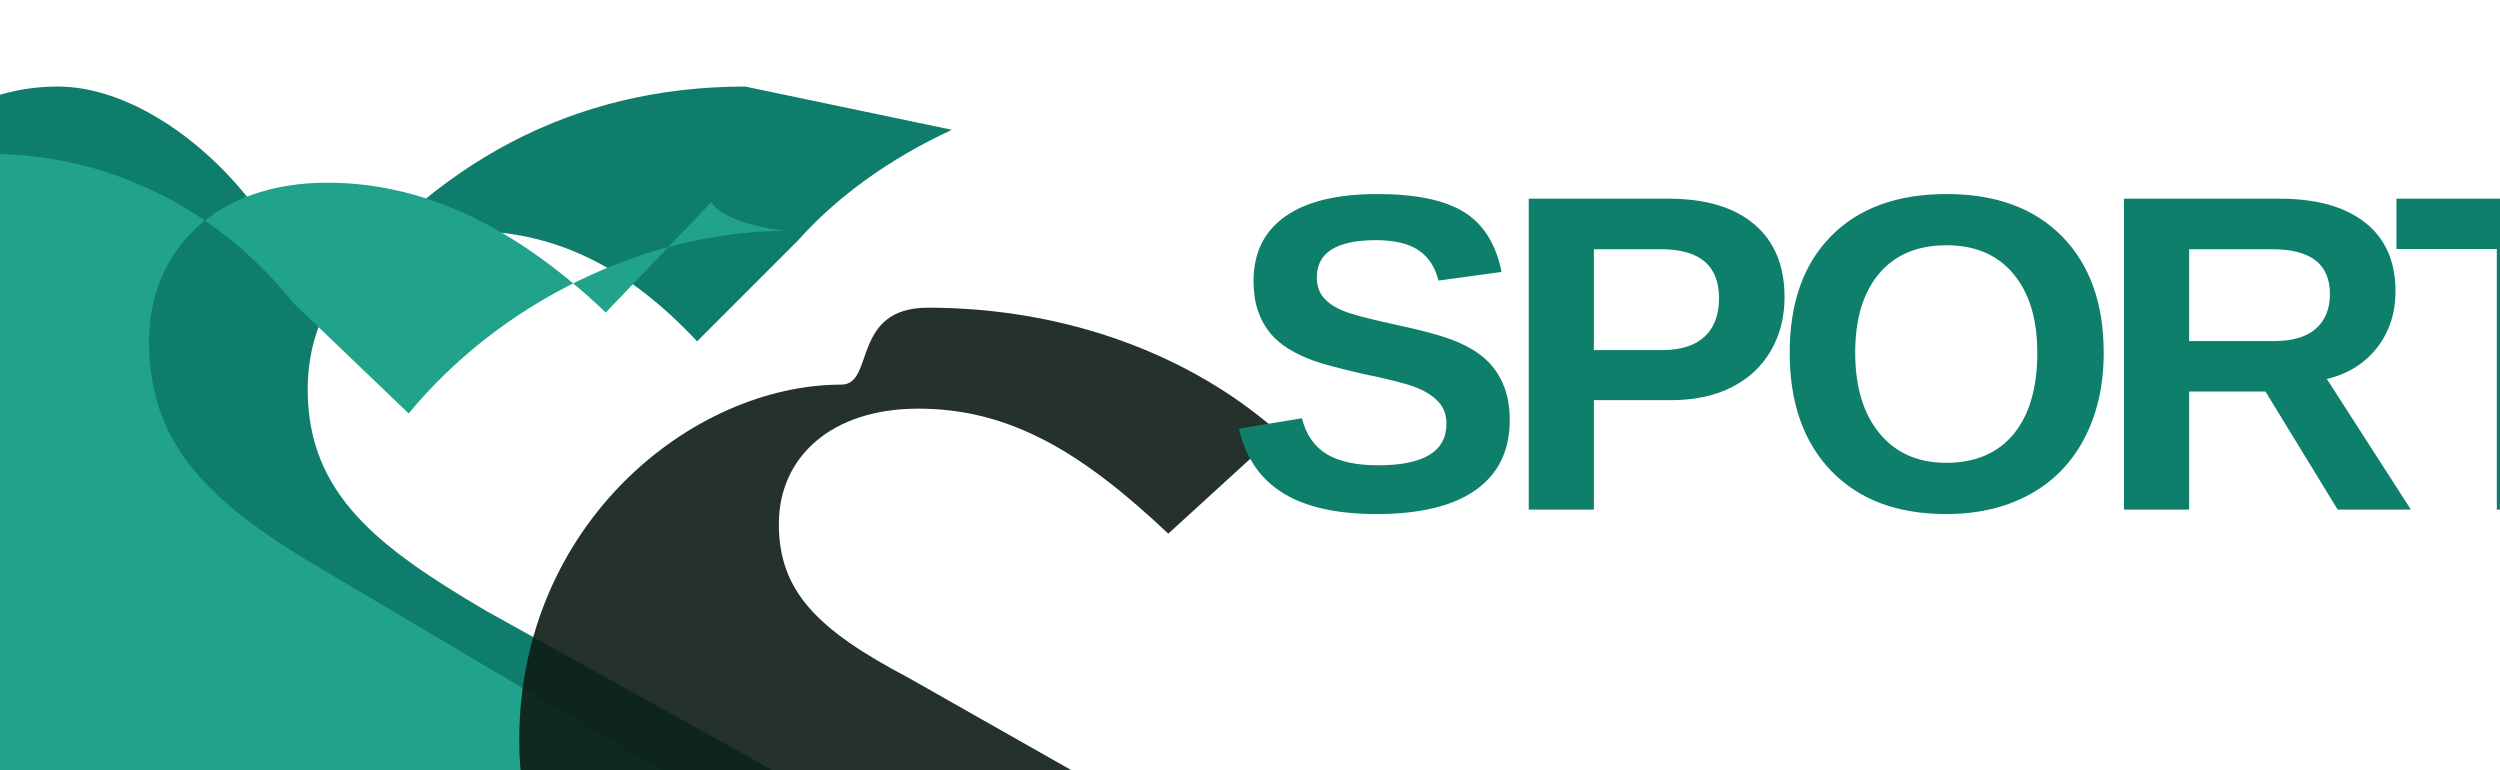
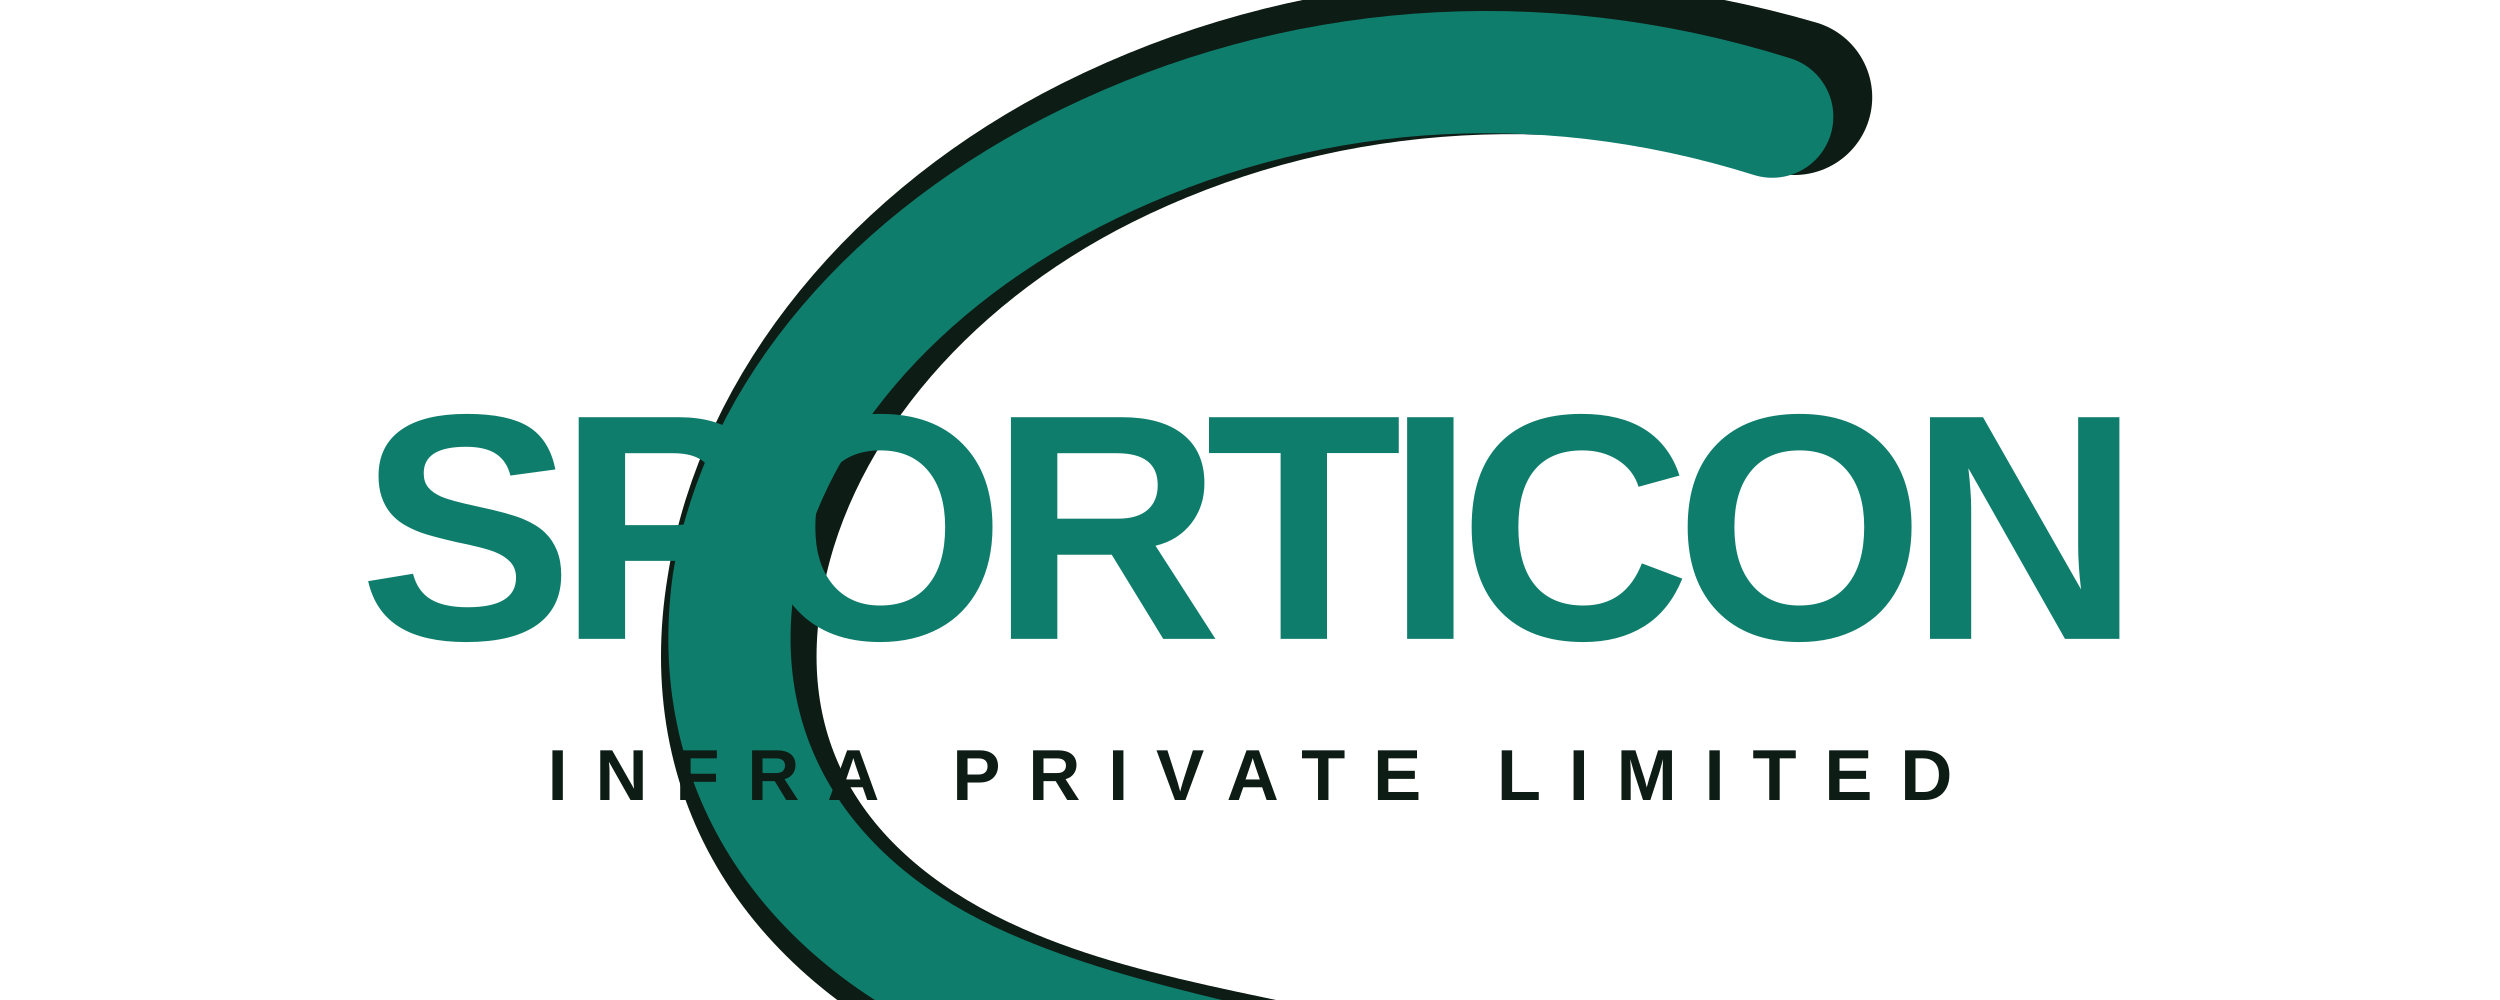
- <svg xmlns="http://www.w3.org/2000/svg" width="520" height="160" viewBox="0 0 520 160" fill="none">
-   <path d="M155 18C118.5 18 90 34.5 68.5 62L53 43C42.5 29 26.5 18 12 18C-14 18 -34 41 -34 71C-34 104.5 -10 130 18 145L64 170C82 181 103 194 123 208C145 223 159 241 159 264C159 294 137 318 96 318C58 318 26 300 3 272L-22 295C18 336 62 358 112 358C172 358 228 323 228 261C228 211 201 183 155 157L101 127C79 114 64 103 64 81C64 62 77 48 97 48C115 48 130 55 145 71L166 50C174 41 185 33 198 27L155 18Z" fill="#0F7D6C" />
-   <path d="M164 48C134 48 104 63 85 86L61 63C45 43 22 32 -2 32C-52 32 -89 68 -89 117C-89 165 -56 196 0 216L82 249C111 262 130 271 130 296C130 318 112 330 87 330C63 330 38 318 17 295L-8 317C20 351 61 369 104 369C165 369 214 332 214 266C214 223 193 193 149 167L68 119C44 105 31 93 31 71C31 52 45 38 68 38C87 38 106 46 126 65L148 42C150 46 161 48 164 48Z" fill="#21A38B" />
-   <path d="M175 80C144 80 108 109 108 154C108 182 124 205 154 221L214 257C232 267 241 274 241 288C241 301 229 309 212 309C193 309 176 299 159 281L136 304C157 328 185 340 220 340C272 340 310 307 310 259C310 224 291 197 256 179L189 141C170 131 162 123 162 109C162 95 173 85 191 85C210 85 225 94 243 111L266 90C248 74 222 64 193 64C177 64 182 80 175 80Z" fill="#0D1C14" opacity="0.9" />
-   <g fill="#0D7F6B">
-     <text x="255" y="106" font-family="Arial, Helvetica, sans-serif" font-size="94" font-weight="900" letter-spacing="-6">SPORTICON</text>
-   </g>
+ <svg xmlns="http://www.w3.org/2000/svg" width="900" height="360" viewBox="0 0 900 360" fill="none">
+   <path d="M646 35C560 10 471 17 395 55C327 89 278 148 268 212C257 279 291 331 357 360C409 383 468 387 526 405C603 429 650 478 650 541C650 604 603 652 525 668C435 686 337 654 257 585" stroke="#0D1C14" stroke-width="56" stroke-linecap="round" stroke-linejoin="round" />
+   <path d="M638 42C552 15 466 23 392 59C322 93 274 149 264 210C255 275 290 328 354 356C406 379 463 385 520 404C597 430 646 477 646 540C646 601 600 649 525 664C438 681 343 651 266 582" stroke="#0F7D6C" stroke-width="44" stroke-linecap="round" stroke-linejoin="round" />
+   <text x="450" y="230" text-anchor="middle" fill="#0F7D6C" font-family="Arial, Helvetica, sans-serif" font-size="116" font-weight="900" letter-spacing="-6">SPORTICON</text>
+   <text x="450" y="288" text-anchor="middle" fill="#0D1C14" font-family="Arial, Helvetica, sans-serif" font-size="26" font-weight="700" letter-spacing="10">INFRA PRIVATE LIMITED</text>
</svg>
